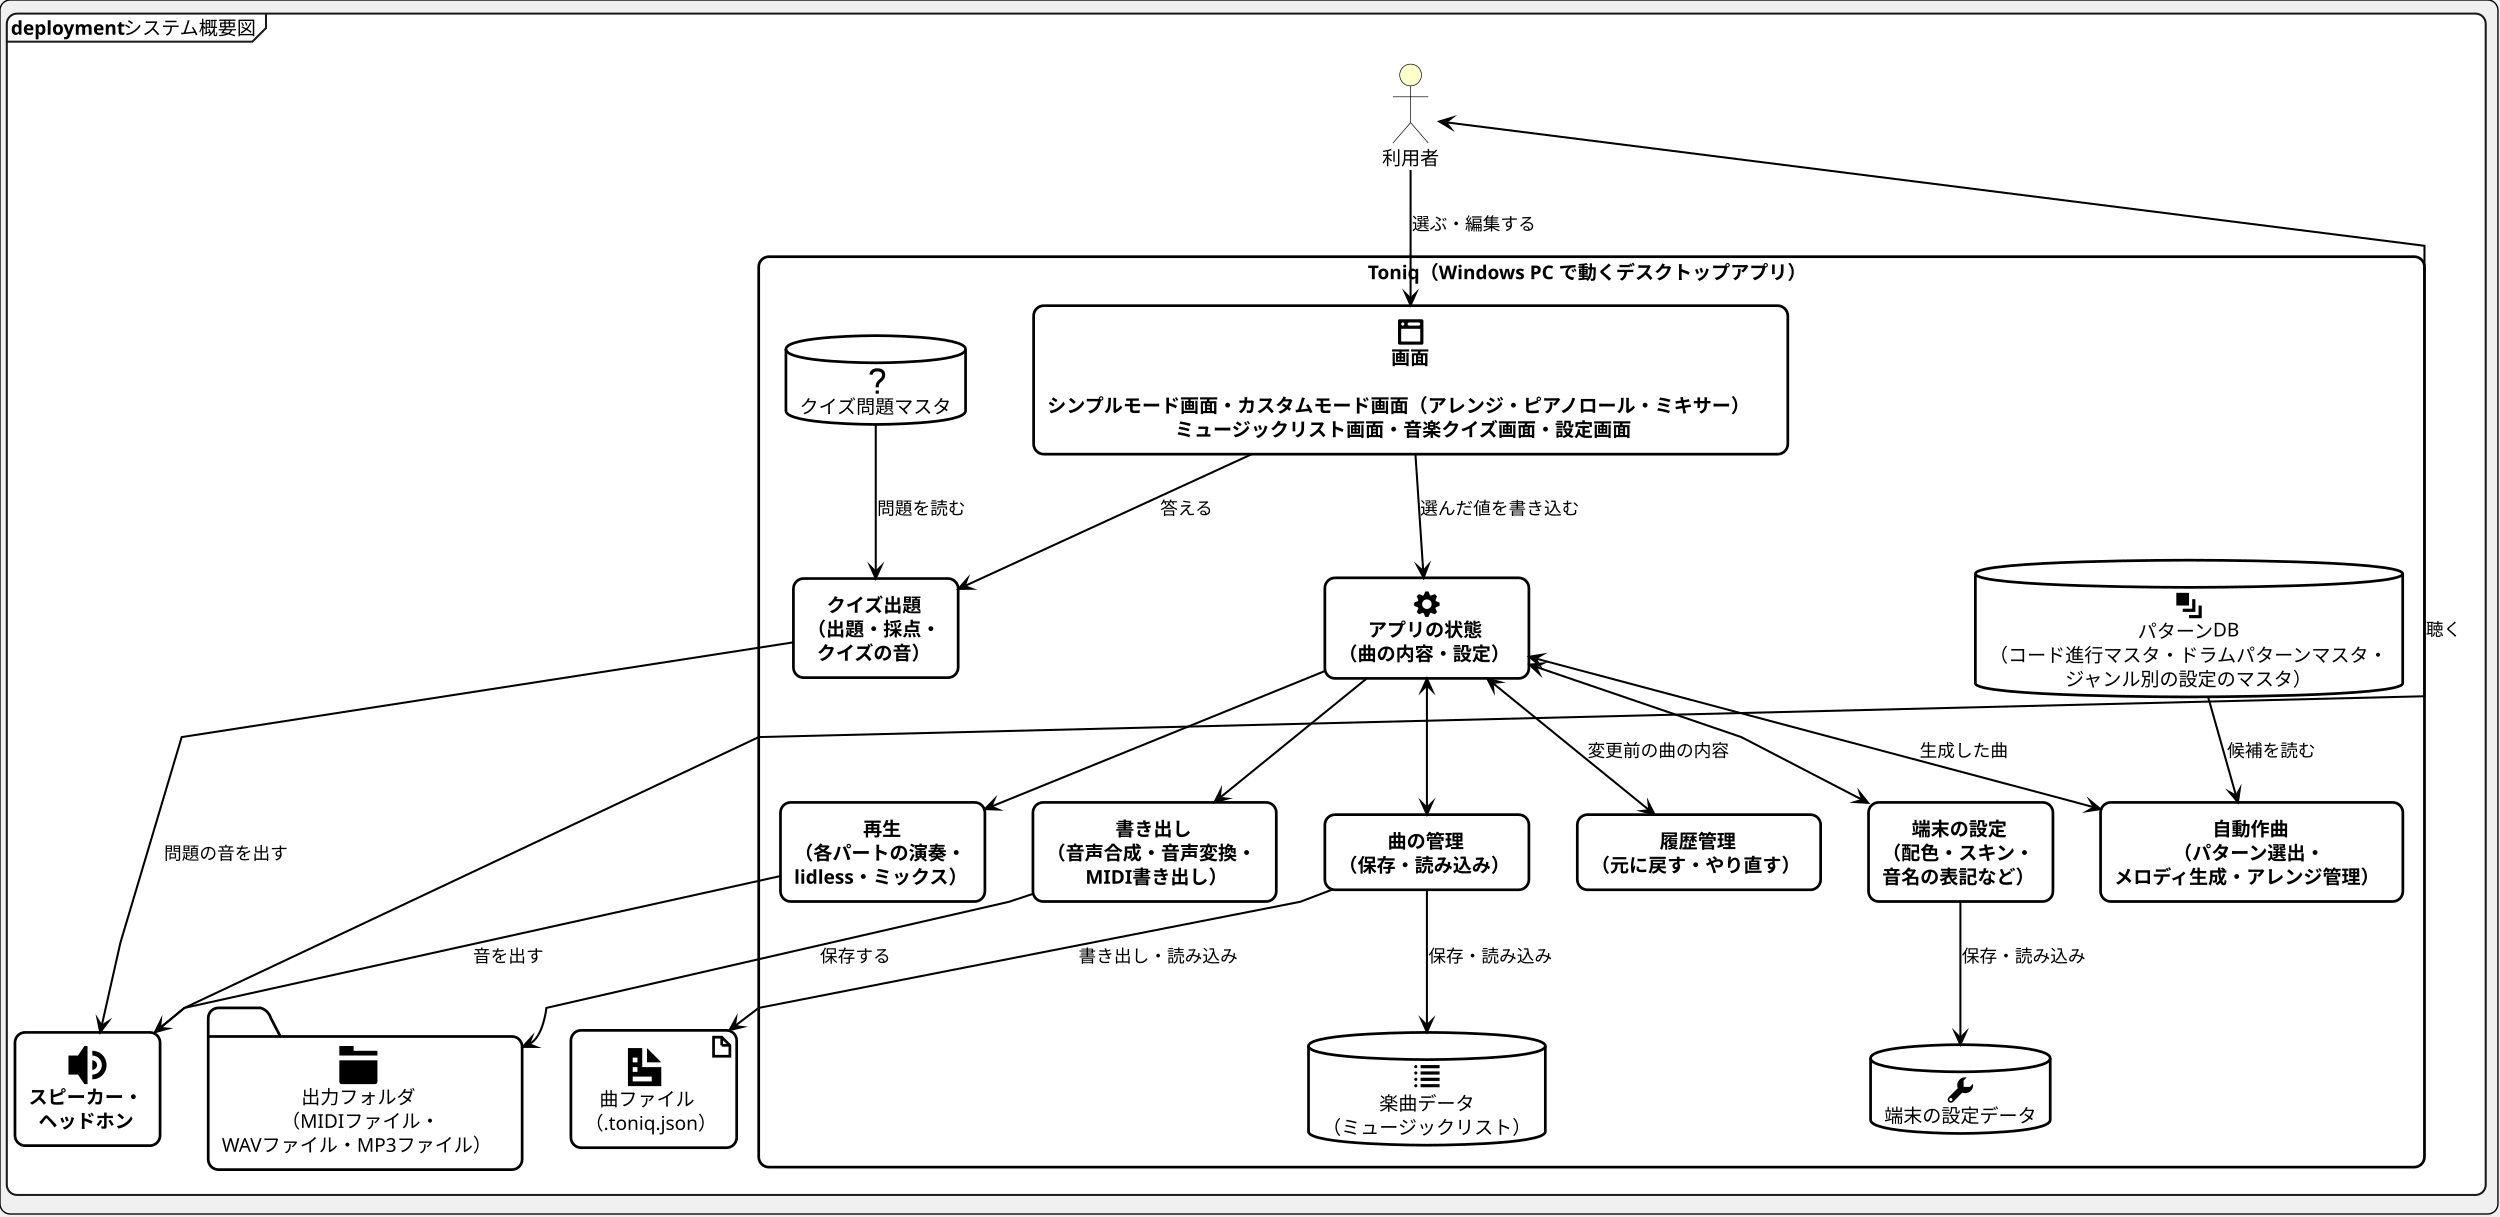
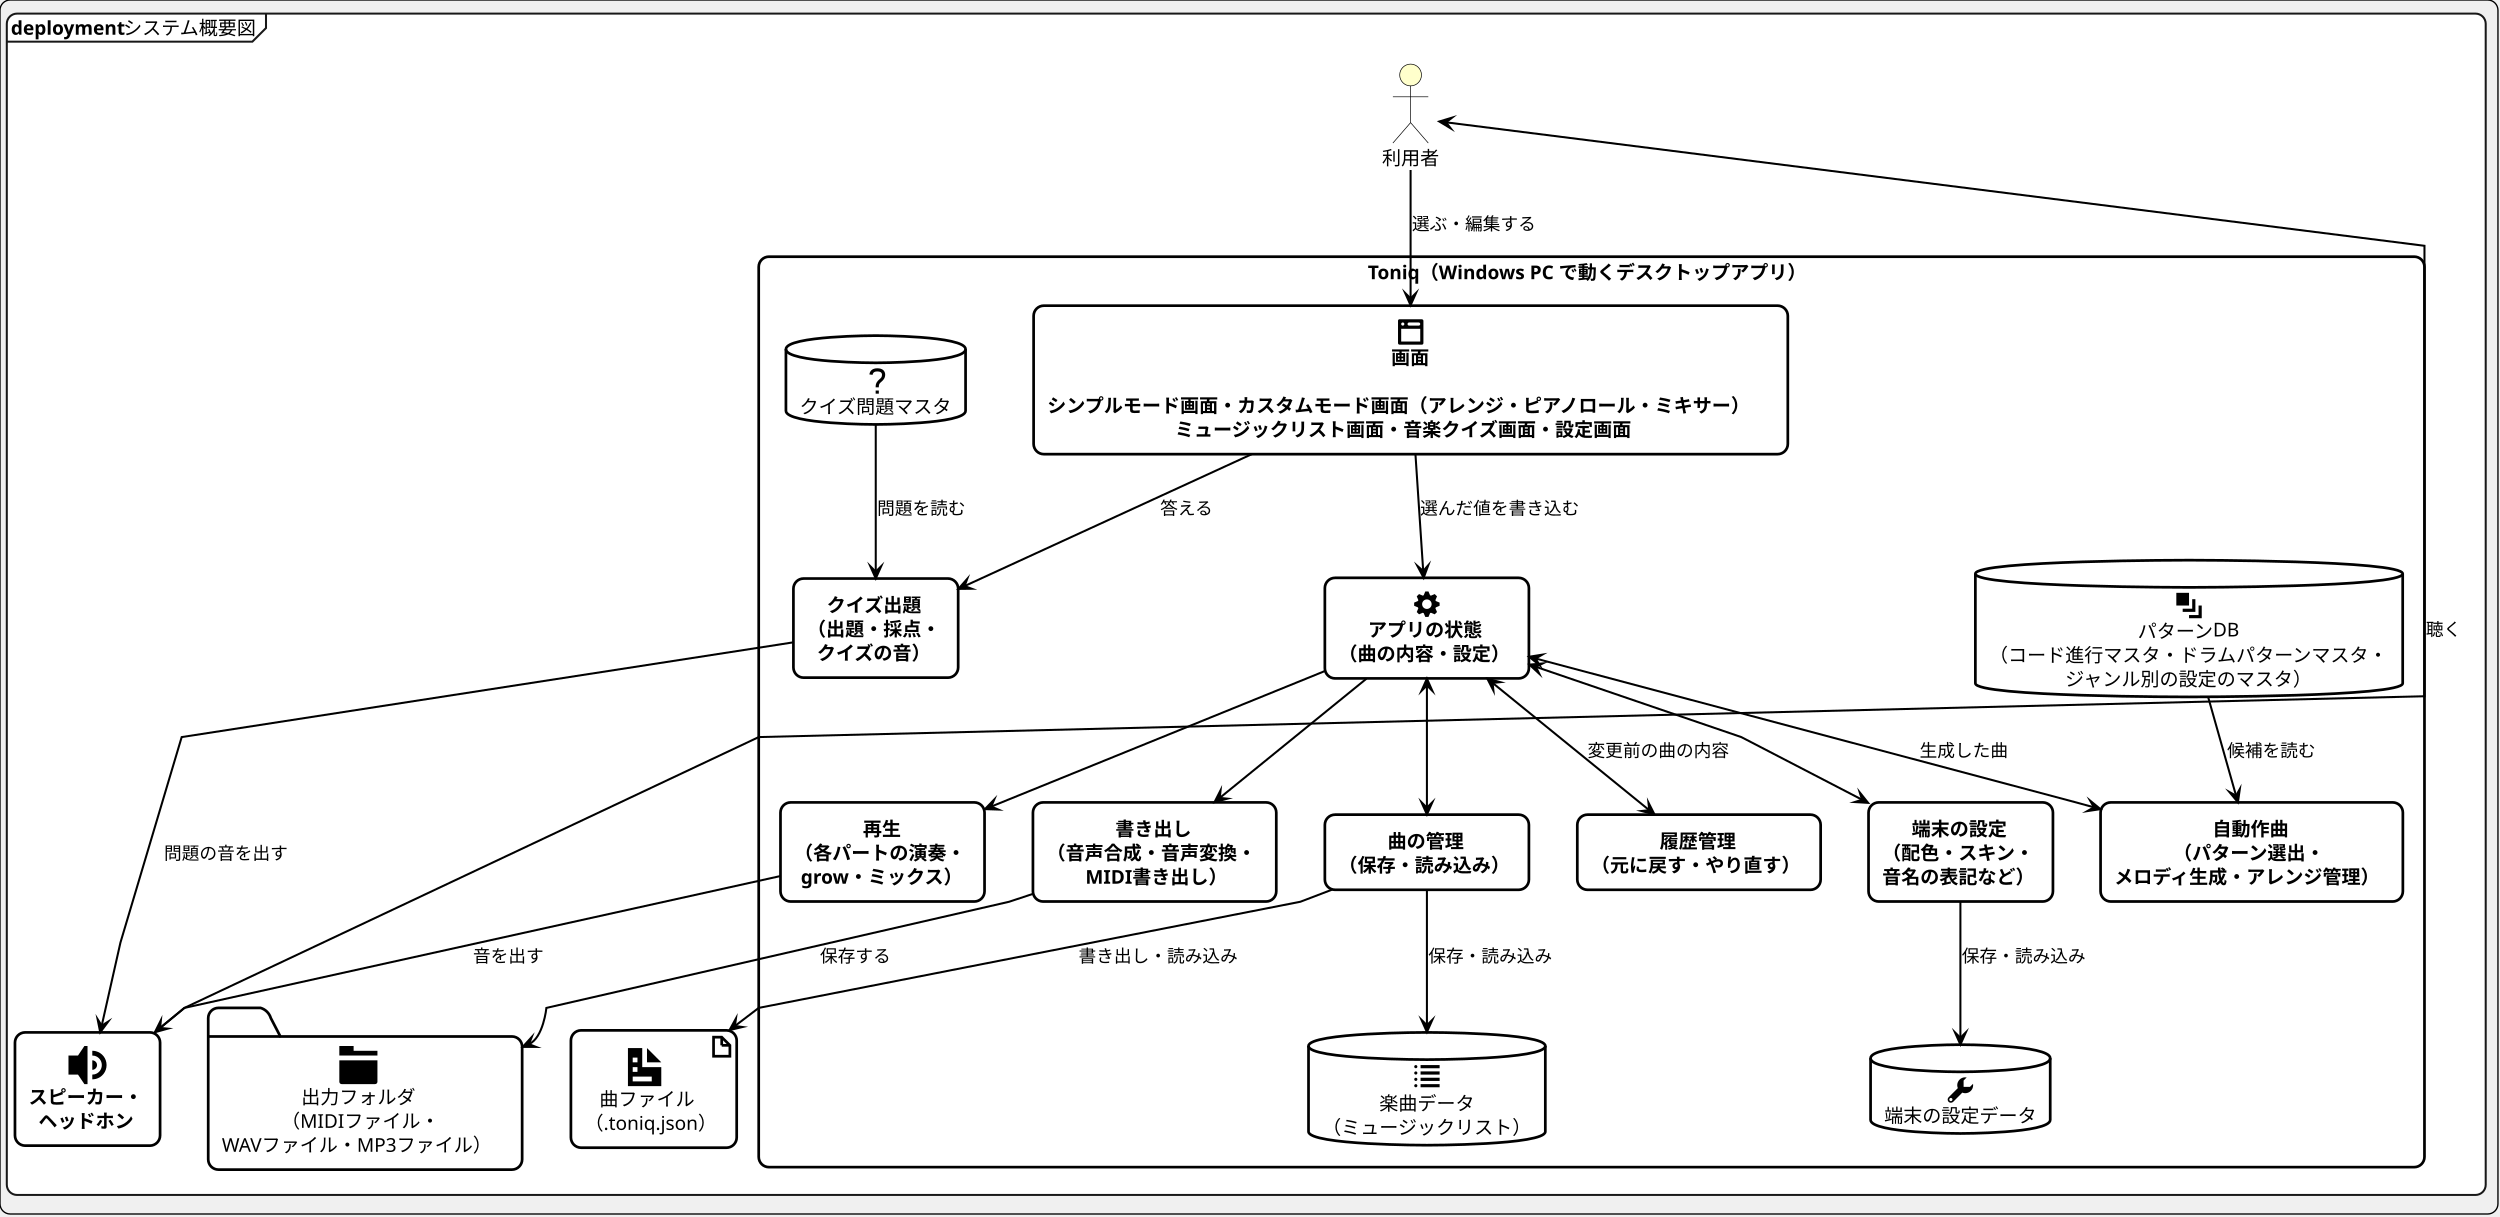
<svg xmlns="http://www.w3.org/2000/svg" version="1.1" data-diagram-type="DESCRIPTION" style="width:1837px;height:894px;background:#FFFFFF;" width="1837px" height="894px" viewBox="0 0 1837 894" zoomAndPan="magnify" preserveAspectRatio="none" contentStyleType="text/css">
  <defs />
  <g font-family="sans-serif" lengthAdjust="spacing">
    <rect x="0" y="0" width="1835.5" height="892.047" fill="none" style="stroke:#000;stroke-width:1;" rx="7.5" ry="7.5" />
    <rect x="5" y="10" width="1821.5" height="868.047" fill="#FFF" style="stroke:#181818;stroke-width:1.5;" rx="7.5" ry="7.5" />
    <path d="M195.455,10 L195.455,20.609 L185.455,30.609 L5,30.609" style="stroke:#181818;stroke-width:1.5;" fill="none" />
    <text x="8" y="25.533" fill="#000" font-size="14" textLength="78.565" font-weight="700">deployment</text>
    <text x="90.455" y="25.533" fill="#000" font-size="14" textLength="98">システム概要図</text>
    <g class="cluster" data-qualified-name="SYS" id="ent0002" data-source-line="10">
      <rect x="557.5" y="188.609" width="1224" height="669" fill="#FFF" style="stroke:#000;stroke-width:2;" rx="7.5" ry="7.5" />
      <text x="1005.058" y="205.143" fill="#000" font-size="14" textLength="328.884" font-weight="700">Toniq（Windows PC で動くデスクトップアプリ）</text>
    </g>
    <g class="entity" data-qualified-name="SYS.UI" id="ent0003" data-source-line="11">
      <rect x="759.5" y="224.609" width="554.188" height="109.104" fill="#FFF" style="stroke:#000;stroke-width:2;" rx="7.5" ry="7.5" />
      <path d="M1028.054,234.609 A1.167,1.167 0 0 0 1027.26,235.776 L1027.26,252.109 A1.167,1.167 0 0 0 1028.427,253.276 L1044.76,253.276 A1.167,1.167 0 0 0 1045.927,252.109 L1045.927,235.776 A1.167,1.167 0 0 0 1044.76,234.609 L1028.427,234.609 A1.167,1.167 0 0 0 1028.217,234.609 A1.167,1.167 0 0 0 1028.077,234.609 M1030.76,236.943 C1031.414,236.943 1031.927,237.456 1031.927,238.109 C1031.927,238.763 1031.414,239.276 1030.76,239.276 C1030.107,239.276 1029.594,238.763 1029.594,238.109 C1029.594,237.456 1030.107,236.943 1030.76,236.943 M1035.427,236.943 L1042.427,236.943 C1043.08,236.943 1043.594,237.456 1043.594,238.109 C1043.594,238.763 1043.08,239.276 1042.427,239.276 L1035.427,239.276 C1034.774,239.276 1034.26,238.763 1034.26,238.109 C1034.26,237.456 1034.774,236.943 1035.427,236.943 M1029.594,241.609 L1043.594,241.609 L1043.594,250.943 L1029.594,250.943 L1029.594,241.609" fill="#000" />
      <text x="1022.156" y="267.809" fill="#000" font-size="14" textLength="28.875" font-weight="700">画面</text>
      <text x="1034.649" y="285.419" fill="#000" font-size="14" font-weight="700"> </text>
      <text x="769.5" y="303.028" fill="#000" font-size="14" textLength="534.188" font-weight="700">シンプルモード画面・カスタムモード画面（アレンジ・ピアノロール・ミキサー）</text>
      <text x="863.344" y="320.637" fill="#000" font-size="14" textLength="346.5" font-weight="700">ミュージックリスト画面・音楽クイズ画面・設定画面</text>
    </g>
    <g class="entity" data-qualified-name="SYS.ST" id="ent0004" data-source-line="12">
      <rect x="973.5" y="424.609" width="149.938" height="73.885" fill="#FFF" style="stroke:#000;stroke-width:2;" rx="7.5" ry="7.5" />
      <path d="M1047.302,434.609 L1046.135,437.386 C1045.902,437.456 1045.692,437.573 1045.482,437.689 L1042.705,436.523 L1041.025,438.203 L1042.192,440.979 C1042.075,441.213 1041.982,441.399 1041.889,441.633 L1039.112,442.799 L1039.112,445.133 L1041.889,446.299 C1041.982,446.533 1042.075,446.719 1042.192,446.953 L1041.025,449.729 L1042.705,451.409 L1045.482,450.243 C1045.692,450.336 1045.902,450.453 1046.135,450.546 L1047.302,453.323 L1049.635,453.323 L1050.802,450.546 C1051.012,450.453 1051.245,450.359 1051.455,450.243 L1054.232,451.409 L1055.912,449.729 L1054.745,446.953 C1054.839,446.743 1054.955,446.509 1055.049,446.299 L1057.825,445.133 L1057.825,442.799 L1055.049,441.633 C1054.979,441.423 1054.862,441.189 1054.745,440.979 L1055.912,438.203 L1054.232,436.523 L1051.455,437.689 C1051.245,437.596 1051.012,437.479 1050.802,437.386 L1049.635,434.609 L1047.302,434.609 M1048.469,440.443 C1050.405,440.443 1051.969,442.006 1051.969,443.943 C1051.969,445.879 1050.405,447.443 1048.469,447.443 C1046.532,447.443 1044.969,445.879 1044.969,443.943 C1044.969,442.006 1046.532,440.443 1048.469,440.443" fill="#000" />
      <text x="1005.156" y="467.809" fill="#000" font-size="14" textLength="86.625" font-weight="700">アプリの状態</text>
      <text x="983.5" y="485.419" fill="#000" font-size="14" textLength="129.938" font-weight="700">（曲の内容・設定）</text>
    </g>
    <g class="entity" data-qualified-name="SYS.DB" id="ent0005" data-source-line="13">
      <path d="M1451.5,421.609 C1451.5,411.609 1608.5,411.609 1608.5,411.609 C1608.5,411.609 1765.5,411.609 1765.5,421.609 L1765.5,502.104 C1765.5,512.104 1608.5,512.104 1608.5,512.104 C1608.5,512.104 1451.5,512.104 1451.5,502.104 L1451.5,421.609" style="stroke:#000;stroke-width:2;" fill="#FFF" />
      <path d="M1451.5,421.609 C1451.5,431.609 1608.5,431.609 1608.5,431.609 C1608.5,431.609 1765.5,431.609 1765.5,421.609" style="stroke:#000;stroke-width:2;" fill="none" />
      <path d="M1599.167,435.609 L1599.167,444.943 L1608.5,444.943 L1608.5,435.609 L1599.167,435.609 M1610.833,440.276 L1610.833,447.276 L1603.833,447.276 L1603.833,449.609 L1613.167,449.609 L1613.167,440.276 L1610.833,440.276 M1615.5,444.943 L1615.5,451.943 L1608.5,451.943 L1608.5,454.276 L1617.833,454.276 L1617.833,444.943 L1615.5,444.943" fill="#000" />
      <text x="1570.776" y="468.809" fill="#000" font-size="14" textLength="75.448">パターンDB</text>
      <text x="1461.5" y="486.419" fill="#000" font-size="14" textLength="294">（コード進行マスタ・ドラムパターンマスタ・</text>
      <text x="1517.5" y="504.028" fill="#000" font-size="14" textLength="182">ジャンル別の設定のマスタ）</text>
    </g>
    <g class="entity" data-qualified-name="SYS.P1" id="ent0006" data-source-line="14">
      <rect x="1543.5" y="589.609" width="222.125" height="72.828" fill="#FFF" style="stroke:#000;stroke-width:2;" rx="7.5" ry="7.5" />
      <text x="1625.688" y="614.143" fill="#000" font-size="14" textLength="57.75" font-weight="700">自動作曲</text>
      <text x="1596.813" y="631.752" fill="#000" font-size="14" textLength="115.5" font-weight="700">（パターン選出・</text>
      <text x="1553.5" y="649.361" fill="#000" font-size="14" textLength="202.125" font-weight="700">メロディ生成・アレンジ管理）</text>
    </g>
    <g class="entity" data-qualified-name="SYS.P2" id="ent0007" data-source-line="15">
-       <rect x="573.5" y="589.609" width="150.204" height="72.828" fill="#FFF" style="stroke:#000;stroke-width:2;" rx="7.5" ry="7.5" />
-       <text x="634.165" y="614.143" fill="#000" font-size="14" textLength="28.875" font-weight="700">再生</text>
-       <text x="583.633" y="631.752" fill="#000" font-size="14" textLength="129.938" font-weight="700">（各パートの演奏・</text>
-       <text x="583.5" y="649.361" fill="#000" font-size="14" textLength="130.204" font-weight="700">lidless・ミックス）</text>
+       <rect x="573.5" y="589.609" width="149.938" height="72.828" fill="#FFF" style="stroke:#000;stroke-width:2;" rx="7.5" ry="7.5" />
+       <text x="634.031" y="614.143" fill="#000" font-size="14" textLength="28.875" font-weight="700">再生</text>
+       <text x="583.5" y="631.752" fill="#000" font-size="14" textLength="129.938" font-weight="700">（各パートの演奏・</text>
+       <text x="588.436" y="649.361" fill="#000" font-size="14" textLength="120.066" font-weight="700">grow・ミックス）</text>
    </g>
    <g class="entity" data-qualified-name="SYS.P3" id="ent0008" data-source-line="16">
      <rect x="759" y="589.609" width="178.813" height="72.828" fill="#FFF" style="stroke:#000;stroke-width:2;" rx="7.5" ry="7.5" />
      <text x="819.531" y="614.143" fill="#000" font-size="14" textLength="57.75" font-weight="700">書き出し</text>
      <text x="769" y="631.752" fill="#000" font-size="14" textLength="158.813" font-weight="700">（音声合成・音声変換・</text>
      <text x="797.537" y="649.361" fill="#000" font-size="14" textLength="101.739" font-weight="700">MIDI書き出し）</text>
    </g>
    <g class="entity" data-qualified-name="SYS.P4" id="ent0009" data-source-line="17">
      <rect x="973.5" y="598.609" width="149.938" height="55.219" fill="#FFF" style="stroke:#000;stroke-width:2;" rx="7.5" ry="7.5" />
      <text x="1019.594" y="623.143" fill="#000" font-size="14" textLength="57.75" font-weight="700">曲の管理</text>
      <text x="983.5" y="640.752" fill="#000" font-size="14" textLength="129.938" font-weight="700">（保存・読み込み）</text>
    </g>
    <g class="entity" data-qualified-name="SYS.P5" id="ent0010" data-source-line="18">
      <rect x="1159" y="598.609" width="178.813" height="55.219" fill="#FFF" style="stroke:#000;stroke-width:2;" rx="7.5" ry="7.5" />
      <text x="1219.531" y="623.143" fill="#000" font-size="14" textLength="57.75" font-weight="700">履歴管理</text>
      <text x="1169" y="640.752" fill="#000" font-size="14" textLength="158.813" font-weight="700">（元に戻す・やり直す）</text>
    </g>
    <g class="entity" data-qualified-name="SYS.P6" id="ent0011" data-source-line="19">
      <rect x="583" y="425.109" width="121.063" height="72.828" fill="#FFF" style="stroke:#000;stroke-width:2;" rx="7.5" ry="7.5" />
      <text x="607.438" y="449.643" fill="#000" font-size="14" textLength="72.188" font-weight="700">クイズ出題</text>
      <text x="593" y="467.252" fill="#000" font-size="14" textLength="101.063" font-weight="700">（出題・採点・</text>
      <text x="600.219" y="484.861" fill="#000" font-size="14" textLength="86.625" font-weight="700">クイズの音）</text>
    </g>
    <g class="entity" data-qualified-name="SYS.P7" id="ent0012" data-source-line="20">
      <rect x="1373" y="589.609" width="135.5" height="72.828" fill="#FFF" style="stroke:#000;stroke-width:2;" rx="7.5" ry="7.5" />
      <text x="1404.656" y="614.143" fill="#000" font-size="14" textLength="72.188" font-weight="700">端末の設定</text>
      <text x="1383" y="631.752" fill="#000" font-size="14" textLength="115.5" font-weight="700">（配色・スキン・</text>
      <text x="1383" y="649.361" fill="#000" font-size="14" textLength="115.5" font-weight="700">音名の表記など）</text>
    </g>
    <g class="entity" data-qualified-name="SYS.LIST" id="ent0013" data-source-line="21">
      <path d="M961.5,768.609 C961.5,758.609 1048.5,758.609 1048.5,758.609 C1048.5,758.609 1135.5,758.609 1135.5,768.609 L1135.5,831.495 C1135.5,841.495 1048.5,841.495 1048.5,841.495 C1048.5,841.495 961.5,841.495 961.5,831.495 L961.5,768.609" style="stroke:#000;stroke-width:2;" fill="#FFF" />
      <path d="M961.5,768.609 C961.5,778.609 1048.5,778.609 1048.5,778.609 C1048.5,778.609 1135.5,778.609 1135.5,768.609" style="stroke:#000;stroke-width:2;" fill="none" />
      <path d="M1040.333,782.609 C1039.68,782.609 1039.167,783.123 1039.167,783.776 C1039.167,784.429 1039.68,784.943 1040.333,784.943 C1040.987,784.943 1041.5,784.429 1041.5,783.776 C1041.5,783.123 1040.987,782.609 1040.333,782.609 M1043.833,782.609 L1043.833,784.943 L1057.833,784.943 L1057.833,782.609 L1043.833,782.609 M1040.333,787.276 C1039.68,787.276 1039.167,787.789 1039.167,788.443 C1039.167,789.096 1039.68,789.609 1040.333,789.609 C1040.987,789.609 1041.5,789.096 1041.5,788.443 C1041.5,787.789 1040.987,787.276 1040.333,787.276 M1043.833,787.276 L1043.833,789.609 L1057.833,789.609 L1057.833,787.276 L1043.833,787.276 M1040.333,791.943 C1039.68,791.943 1039.167,792.456 1039.167,793.109 C1039.167,793.763 1039.68,794.276 1040.333,794.276 C1040.987,794.276 1041.5,793.763 1041.5,793.109 C1041.5,792.456 1040.987,791.943 1040.333,791.943 M1043.833,791.943 L1043.833,794.276 L1057.833,794.276 L1057.833,791.943 L1043.833,791.943 M1040.333,796.609 C1039.68,796.609 1039.167,797.123 1039.167,797.776 C1039.167,798.429 1039.68,798.943 1040.333,798.943 C1040.987,798.943 1041.5,798.429 1041.5,797.776 C1041.5,797.123 1040.987,796.609 1040.333,796.609 M1043.833,796.609 L1043.833,798.943 L1057.833,798.943 L1057.833,796.609 L1043.833,796.609" fill="#000" />
      <text x="1013.5" y="815.809" fill="#000" font-size="14" textLength="70">楽曲データ</text>
      <text x="971.5" y="833.419" fill="#000" font-size="14" textLength="154">（ミュージックリスト）</text>
    </g>
    <g class="entity" data-qualified-name="SYS.PREF" id="ent0014" data-source-line="22">
      <path d="M1374.5,777.609 C1374.5,767.609 1440.5,767.609 1440.5,767.609 C1440.5,767.609 1506.5,767.609 1506.5,777.609 L1506.5,822.885 C1506.5,832.885 1440.5,832.885 1440.5,832.885 C1440.5,832.885 1374.5,832.885 1374.5,822.885 L1374.5,777.609" style="stroke:#000;stroke-width:2;" fill="#FFF" />
      <path d="M1374.5,777.609 C1374.5,787.609 1440.5,787.609 1440.5,787.609 C1440.5,787.609 1506.5,787.609 1506.5,777.609" style="stroke:#000;stroke-width:2;" fill="none" />
      <path d="M1444,791.609 C1440.78,791.609 1438.167,794.223 1438.167,797.443 C1438.167,798.189 1438.353,798.889 1438.61,799.566 L1431.82,806.286 C1430.91,807.196 1430.91,808.736 1431.82,809.646 C1432.287,810.113 1432.893,810.299 1433.5,810.299 C1434.107,810.299 1434.713,810.089 1435.18,809.646 L1441.9,802.856 C1442.553,803.113 1443.253,803.299 1444.023,803.299 C1447.243,803.299 1449.857,800.686 1449.857,797.466 C1449.857,797.093 1449.857,796.719 1449.787,796.369 L1447.523,798.633 L1442.857,798.633 L1442.857,793.966 L1445.12,791.703 C1444.77,791.633 1444.397,791.633 1444.023,791.633 M1433.5,806.776 C1434.153,806.776 1434.667,807.289 1434.667,807.943 C1434.667,808.596 1434.153,809.109 1433.5,809.109 C1432.847,809.109 1432.333,808.596 1432.333,807.943 C1432.333,807.289 1432.847,806.776 1433.5,806.776" fill="#000" />
      <text x="1384.5" y="824.809" fill="#000" font-size="14" textLength="112">端末の設定データ</text>
    </g>
    <g class="entity" data-qualified-name="SYS.QDB" id="ent0015" data-source-line="23">
      <path d="M577.5,256.609 C577.5,246.609 643.5,246.609 643.5,246.609 C643.5,246.609 709.5,246.609 709.5,256.609 L709.5,301.885 C709.5,311.885 643.5,311.885 643.5,311.885 C643.5,311.885 577.5,311.885 577.5,301.885 L577.5,256.609" style="stroke:#000;stroke-width:2;" fill="#FFF" />
      <path d="M577.5,256.609 C577.5,266.609 643.5,266.609 643.5,266.609 C643.5,266.609 709.5,266.609 709.5,256.609" style="stroke:#000;stroke-width:2;" fill="none" />
      <path d="M644.597,270.609 C642.613,270.609 641.143,271.216 640.21,272.149 C639.277,273.083 638.95,274.249 638.833,275.136 L641.167,275.439 C641.26,274.856 641.447,274.273 641.89,273.829 C642.333,273.386 643.033,272.943 644.597,272.943 C646.137,272.943 646.977,273.316 647.443,273.736 C647.91,274.156 648.097,274.669 648.097,275.276 C648.097,277.213 647.303,277.749 646.137,278.776 C644.97,279.803 643.43,281.296 643.43,284.026 L643.43,284.609 L645.763,284.609 L645.763,284.026 C645.763,282.089 646.487,281.553 647.653,280.526 C648.82,279.499 650.43,278.006 650.43,275.276 C650.43,274.156 650.033,272.896 649.053,271.986 C648.05,271.076 646.557,270.609 644.597,270.609 M643.43,286.943 L643.43,289.276 L645.763,289.276 L645.763,286.943 L643.43,286.943" fill="#000" />
      <text x="587.5" y="303.809" fill="#000" font-size="14" textLength="112">クイズ問題マスタ</text>
    </g>
    <g class="entity" data-qualified-name="U" id="ent0001" data-source-line="8">
      <ellipse cx="1036.5" cy="55.109" rx="8" ry="8" fill="#FFC" style="stroke:#000;stroke-width:0.5;" />
      <path d="M1036.5,63.109 L1036.5,90.109 M1023.5,71.109 L1049.5,71.109 M1036.5,90.109 L1023.5,105.109 M1036.5,90.109 L1049.5,105.109" style="stroke:#000;stroke-width:0.5;" fill="none" />
      <text x="1015.5" y="121.143" fill="#000" font-size="14" textLength="42">利用者</text>
    </g>
    <g class="entity" data-qualified-name="SPK" id="ent0016" data-source-line="26">
      <rect x="11" y="758.609" width="106.625" height="83.219" fill="#FFF" style="stroke:#000;stroke-width:2;" rx="7.5" ry="7.5" />
      <path d="M62.003,768.609 L57.313,775.609 L50.313,775.609 L50.313,789.609 L57.313,789.609 L62.003,796.609 L64.313,796.609 L64.313,768.609 L62.003,768.609 M67.813,772.109 L67.813,775.609 C68.408,775.609 69.003,775.679 69.563,775.819 C72.573,776.589 74.813,779.319 74.813,782.609 C74.813,785.899 72.608,788.629 69.563,789.399 C69.003,789.539 68.408,789.609 67.813,789.609 L67.813,793.109 C68.688,793.109 69.493,792.969 70.333,792.794 L70.438,792.794 C74.988,791.639 78.313,787.509 78.313,782.609 C78.313,777.709 74.988,773.579 70.438,772.424 C69.633,772.214 68.723,772.109 67.813,772.109 M67.813,779.109 L67.813,786.109 C68.128,786.109 68.443,786.074 68.688,786.004 C70.193,785.619 71.313,784.219 71.313,782.609 C71.313,780.999 70.228,779.599 68.688,779.214 C68.408,779.144 68.093,779.109 67.813,779.109" fill="#000" />
      <text x="21" y="811.143" fill="#000" font-size="14" textLength="86.625" font-weight="700">スピーカー・</text>
      <text x="28.219" y="828.752" fill="#000" font-size="14" textLength="72.188" font-weight="700">ヘッドホン</text>
    </g>
    <g class="entity" data-qualified-name="OUT" id="ent0017" data-source-line="27">
      <path d="M160.5,740.609 L191.5,740.609 A11.25,11.25 0 0 1 199,748.109 L206,761.609 L376.176,761.609 A7.5,7.5 0 0 1 383.676,769.109 L383.676,851.938 A7.5,7.5 0 0 1 376.176,859.438 L160.5,859.438 A7.5,7.5 0 0 1 153,851.938 L153,748.109 A7.5,7.5 0 0 1 160.5,740.609" style="stroke:#000;stroke-width:2;" fill="#FFF" />
      <line x1="153" y1="761.609" x2="206" y2="761.609" style="stroke:#000;stroke-width:2;" />
      <path d="M249.338,768.609 L249.338,775.609 L277.338,775.609 L277.338,772.109 L259.838,772.109 L259.838,768.609 L249.338,768.609 M249.338,779.109 L249.338,794.859 C249.338,795.839 250.108,796.609 251.088,796.609 L275.588,796.609 C276.568,796.609 277.338,795.839 277.338,794.859 L277.338,779.109 L249.338,779.109" fill="#000" />
      <text x="221.338" y="811.143" fill="#000" font-size="14" textLength="84">出力フォルダ</text>
      <text x="206.562" y="828.752" fill="#000" font-size="14" textLength="113.552">（MIDIファイル・</text>
      <text x="163" y="846.361" fill="#000" font-size="14" textLength="200.676">WAVファイル・MP3ファイル）</text>
    </g>
    <g class="entity" data-qualified-name="FILE" id="ent0018" data-source-line="28">
      <rect x="419.5" y="757.109" width="121.82" height="86.219" fill="#FFF" style="stroke:#000;stroke-width:2;" rx="7.5" ry="7.5" />
      <polygon points="524.32,762.109,524.32,776.109,536.32,776.109,536.32,768.109,530.32,762.109,524.32,762.109" fill="#FFF" style="stroke:#000;stroke-width:2;stroke-linejoin:miter;stroke-miterlimit:10;" />
      <line x1="530.32" y1="762.109" x2="530.32" y2="768.109" style="stroke:#000;stroke-width:2;" />
      <line x1="536.32" y1="768.109" x2="530.32" y2="768.109" style="stroke:#000;stroke-width:2;" />
      <path d="M461.41,770.109 L461.41,798.109 L485.91,798.109 L485.91,784.109 L471.91,784.109 L471.91,770.109 L461.41,770.109 M475.41,770.109 L475.41,780.609 L485.91,780.609 L475.41,770.109 M464.91,777.109 L468.41,777.109 L468.41,780.609 L464.91,780.609 L464.91,777.109 M464.91,784.109 L468.41,784.109 L468.41,787.609 L464.91,787.609 L464.91,784.109 M464.91,791.109 L478.91,791.109 L478.91,794.609 L464.91,794.609 L464.91,791.109" fill="#000" />
      <text x="440.41" y="812.643" fill="#000" font-size="14" textLength="70">曲ファイル</text>
      <text x="429.5" y="830.252" fill="#000" font-size="14" textLength="91.82">（.toniq.json）</text>
    </g>
    <g class="link" data-entity-1="ent0001" data-entity-2="ent0003" id="lnk19" data-source-line="30" data-link-type="dependency">
      <path d="M1036.5,124.899 C1036.5,153.389 1036.5,187.649 1036.5,219.289" style="stroke:#000;stroke-width:1.5;" fill="none" id="U-to-UI" />
      <polygon points="1036.5,224.289,1040.5,215.289,1036.5,219.289,1032.5,215.289,1036.5,224.289" fill="#000" style="stroke:#000;stroke-width:1.5;stroke-linejoin:miter;stroke-miterlimit:10;" />
      <text x="1037.5" y="169.104" fill="#000" font-size="13" textLength="91">選ぶ・編集する</text>
    </g>
    <g class="link" data-entity-1="ent0003" data-entity-2="ent0004" id="lnk20" data-source-line="31" data-link-type="dependency">
      <path d="M1040.07,333.779 C1042.02,363.079 1044.05,393.59 1045.77,419.57" style="stroke:#000;stroke-width:1.5;" fill="none" id="UI-to-ST" />
      <polygon points="1046.1,424.559,1049.497,415.315,1045.77,419.57,1041.514,415.843,1046.1,424.559" fill="#000" style="stroke:#000;stroke-width:1.5;stroke-linejoin:miter;stroke-miterlimit:10;" />
      <text x="1043.5" y="378.104" fill="#000" font-size="13" textLength="117">選んだ値を書き込む</text>
    </g>
    <g class="link" data-entity-1="ent0005" data-entity-2="ent0006" id="lnk21" data-source-line="32" data-link-type="dependency">
      <path d="M1622.43,511.809 C1629.51,536.839 1636.608,561.898 1643.058,584.688" style="stroke:#000;stroke-width:1.5;" fill="none" id="DB-to-P1" />
      <polygon points="1644.42,589.499,1645.818,579.75,1643.058,584.688,1638.12,581.929,1644.42,589.499" fill="#000" style="stroke:#000;stroke-width:1.5;stroke-linejoin:miter;stroke-miterlimit:10;" />
      <text x="1636.5" y="556.104" fill="#000" font-size="13" textLength="65">候補を読む</text>
    </g>
    <g class="link" data-entity-1="ent0004" data-entity-2="ent0006" id="lnk22" data-source-line="33" data-link-type="dependency">
      <path d="M1128.392,483.876 C1262.722,519.646 1525.5,589.609 1525.5,589.609 C1525.5,589.609 1527.77,590.231 1538.62,593.221" style="stroke:#000;stroke-width:1.5;" fill="none" id="ST-P1" />
      <polygon points="1123.56,482.589,1131.228,488.771,1128.392,483.876,1133.286,481.04,1123.56,482.589" fill="#000" style="stroke:#000;stroke-width:1.5;stroke-linejoin:miter;stroke-miterlimit:10;" />
      <polygon points="1543.44,594.549,1535.826,588.302,1538.62,593.221,1533.701,596.015,1543.44,594.549" fill="#000" style="stroke:#000;stroke-width:1.5;stroke-linejoin:miter;stroke-miterlimit:10;" />
      <text x="1410.5" y="556.104" fill="#000" font-size="13" textLength="65">生成した曲</text>
    </g>
    <g class="link" data-entity-1="ent0004" data-entity-2="ent0007" id="lnk23" data-source-line="34" data-link-type="dependency">
      <path d="M973.26,493.179 C901.86,522.179 799.772,563.658 728.372,592.658" style="stroke:#000;stroke-width:1.5;" fill="none" id="ST-to-P2" />
      <polygon points="723.74,594.539,733.584,594.859,728.372,592.658,730.573,587.447,723.74,594.539" fill="#000" style="stroke:#000;stroke-width:1.5;stroke-linejoin:miter;stroke-miterlimit:10;" />
    </g>
    <g class="link" data-entity-1="ent0004" data-entity-2="ent0008" id="lnk24" data-source-line="35" data-link-type="dependency">
      <path d="M1004.11,498.669 C970.86,525.699 929.44,559.346 896.3,586.276" style="stroke:#000;stroke-width:1.5;" fill="none" id="ST-to-P3" />
      <polygon points="892.42,589.429,901.927,586.858,896.3,586.276,896.882,580.649,892.42,589.429" fill="#000" style="stroke:#000;stroke-width:1.5;stroke-linejoin:miter;stroke-miterlimit:10;" />
    </g>
    <g class="link" data-entity-1="ent0004" data-entity-2="ent0009" id="lnk25" data-source-line="36" data-link-type="dependency">
      <path d="M1048.5,503.669 C1048.5,533.879 1048.5,566.289 1048.5,593.489" style="stroke:#000;stroke-width:1.5;" fill="none" id="ST-P4" />
      <polygon points="1048.5,498.669,1044.5,507.669,1048.5,503.669,1052.5,507.669,1048.5,498.669" fill="#000" style="stroke:#000;stroke-width:1.5;stroke-linejoin:miter;stroke-miterlimit:10;" />
      <polygon points="1048.5,598.489,1052.5,589.489,1048.5,593.489,1044.5,589.489,1048.5,598.489" fill="#000" style="stroke:#000;stroke-width:1.5;stroke-linejoin:miter;stroke-miterlimit:10;" />
    </g>
    <g class="link" data-entity-1="ent0004" data-entity-2="ent0010" id="lnk26" data-source-line="37" data-link-type="dependency">
      <path d="M1096.77,501.823 C1133.94,532.033 1178.379,568.137 1211.859,595.337" style="stroke:#000;stroke-width:1.5;" fill="none" id="ST-P5" />
      <polygon points="1092.89,498.669,1097.351,507.45,1096.77,501.823,1102.397,501.242,1092.89,498.669" fill="#000" style="stroke:#000;stroke-width:1.5;stroke-linejoin:miter;stroke-miterlimit:10;" />
      <polygon points="1215.74,598.489,1211.277,589.71,1211.859,595.337,1206.232,595.919,1215.74,598.489" fill="#000" style="stroke:#000;stroke-width:1.5;stroke-linejoin:miter;stroke-miterlimit:10;" />
      <text x="1166.5" y="556.104" fill="#000" font-size="13" textLength="104">変更前の曲の内容</text>
    </g>
    <g class="link" data-entity-1="ent0003" data-entity-2="ent0011" id="lnk27" data-source-line="38" data-link-type="dependency">
      <path d="M919.92,333.659 C849.08,366.189 766.094,404.302 708.754,430.642" style="stroke:#000;stroke-width:1.5;" fill="none" id="UI-to-P6" />
      <polygon points="704.21,432.729,714.058,432.607,708.754,430.642,710.719,425.338,704.21,432.729" fill="#000" style="stroke:#000;stroke-width:1.5;stroke-linejoin:miter;stroke-miterlimit:10;" />
      <text x="852.5" y="378.104" fill="#000" font-size="13" textLength="39">答える</text>
    </g>
    <g class="link" data-entity-1="ent0015" data-entity-2="ent0011" id="lnk28" data-source-line="39" data-link-type="dependency">
      <path d="M643.5,311.959 C643.5,343.639 643.5,387.139 643.5,420.059" style="stroke:#000;stroke-width:1.5;" fill="none" id="QDB-to-P6" />
      <polygon points="643.5,425.059,647.5,416.059,643.5,420.059,639.5,416.059,643.5,425.059" fill="#000" style="stroke:#000;stroke-width:1.5;stroke-linejoin:miter;stroke-miterlimit:10;" />
      <text x="644.5" y="378.104" fill="#000" font-size="13" textLength="65">問題を読む</text>
    </g>
    <g class="link" data-entity-1="ent0004" data-entity-2="ent0012" id="lnk29" data-source-line="40" data-link-type="dependency">
      <path d="M1128.551,489.987 C1195.961,513.037 1279.5,541.609 1279.5,541.609 C1279.5,541.609 1324.251,564.817 1368.251,587.637" style="stroke:#000;stroke-width:1.5;" fill="none" id="ST-P7" />
      <polygon points="1123.82,488.369,1131.042,495.066,1128.551,489.987,1133.63,487.496,1123.82,488.369" fill="#000" style="stroke:#000;stroke-width:1.5;stroke-linejoin:miter;stroke-miterlimit:10;" />
      <polygon points="1372.69,589.939,1366.542,582.245,1368.251,587.637,1362.859,589.347,1372.69,589.939" fill="#000" style="stroke:#000;stroke-width:1.5;stroke-linejoin:miter;stroke-miterlimit:10;" />
    </g>
    <g class="link" data-entity-1="ent0007" data-entity-2="ent0016" id="lnk30" data-source-line="41" data-link-type="dependency">
      <path d="M573.36,643.739 C430.87,675.259 135.5,740.609 135.5,740.609 C135.5,740.609 129.79,745.321 117.67,755.301" style="stroke:#000;stroke-width:1.5;" fill="none" id="P2-to-SPK" />
      <polygon points="113.81,758.479,123.3,755.846,117.67,755.301,118.215,749.671,113.81,758.479" fill="#000" style="stroke:#000;stroke-width:1.5;stroke-linejoin:miter;stroke-miterlimit:10;" />
      <text x="347.5" y="707.104" fill="#000" font-size="13" textLength="52">音を出す</text>
    </g>
    <g class="link" data-entity-1="ent0011" data-entity-2="ent0016" id="lnk31" data-source-line="42" data-link-type="dependency">
      <path d="M582.99,471.979 C447.9,492.909 133.5,541.609 133.5,541.609 C133.5,541.609 88.5,692.609 88.5,692.609 C88.5,692.609 81.519,723.572 74.739,753.662" style="stroke:#000;stroke-width:1.5;" fill="none" id="P6-to-SPK" />
      <polygon points="73.64,758.539,79.52,750.639,74.739,753.662,71.716,748.88,73.64,758.539" fill="#000" style="stroke:#000;stroke-width:1.5;stroke-linejoin:miter;stroke-miterlimit:10;" />
      <text x="120.5" y="631.604" fill="#000" font-size="13" textLength="91">問題の音を出す</text>
    </g>
    <g class="link" data-entity-1="ent0008" data-entity-2="ent0017" id="lnk32" data-source-line="43" data-link-type="dependency">
      <path d="M758.69,656.909 C748.4,660.319 741.5,662.609 741.5,662.609 C741.5,662.609 401.5,740.609 401.5,740.609 C401.5,740.609 399.246,762.594 388.686,767.244" style="stroke:#000;stroke-width:1.5;" fill="none" id="P3-to-OUT" />
      <polygon points="384.11,769.259,393.959,769.293,388.686,767.244,390.735,761.972,384.11,769.259" fill="#000" style="stroke:#000;stroke-width:1.5;stroke-linejoin:miter;stroke-miterlimit:10;" />
      <text x="602.5" y="707.104" fill="#000" font-size="13" textLength="52">保存する</text>
    </g>
    <g class="link" data-entity-1="ent0009" data-entity-2="ent0013" id="lnk33" data-source-line="44" data-link-type="dependency">
      <path d="M1048.5,653.989 C1048.5,681.949 1048.5,721.089 1048.5,753.349" style="stroke:#000;stroke-width:1.5;" fill="none" id="P4-to-LIST" />
      <polygon points="1048.5,758.349,1052.5,749.349,1048.5,753.349,1044.5,749.349,1048.5,758.349" fill="#000" style="stroke:#000;stroke-width:1.5;stroke-linejoin:miter;stroke-miterlimit:10;" />
      <text x="1049.5" y="707.104" fill="#000" font-size="13" textLength="91">保存・読み込み</text>
    </g>
    <g class="link" data-entity-1="ent0009" data-entity-2="ent0018" id="lnk34" data-source-line="45" data-link-type="dependency">
      <path d="M978.97,653.649 C965.51,658.789 955.5,662.609 955.5,662.609 C955.5,662.609 557.5,740.609 557.5,740.609 C557.5,740.609 552.17,744.653 540.03,753.883" style="stroke:#000;stroke-width:1.5;" fill="none" id="P4-to-FILE" />
      <polygon points="536.05,756.909,545.635,754.646,540.03,753.883,540.794,748.278,536.05,756.909" fill="#000" style="stroke:#000;stroke-width:1.5;stroke-linejoin:miter;stroke-miterlimit:10;" />
      <text x="792.5" y="707.104" fill="#000" font-size="13" textLength="117">書き出し・読み込み</text>
    </g>
    <g class="link" data-entity-1="ent0012" data-entity-2="ent0014" id="lnk35" data-source-line="46" data-link-type="dependency">
      <path d="M1440.5,662.749 C1440.5,693.649 1440.5,732.929 1440.5,762.569" style="stroke:#000;stroke-width:1.5;" fill="none" id="P7-to-PREF" />
      <polygon points="1440.5,767.569,1444.5,758.569,1440.5,762.569,1436.5,758.569,1440.5,767.569" fill="#000" style="stroke:#000;stroke-width:1.5;stroke-linejoin:miter;stroke-miterlimit:10;" />
      <text x="1441.5" y="707.104" fill="#000" font-size="13" textLength="91">保存・読み込み</text>
    </g>
    <g class="link" data-entity-1="ent0016" data-entity-2="ent0001" id="lnk36" data-source-line="47" data-link-type="dependency">
      <path d="M113.81,758.479 C125.93,748.499 135.5,740.609 135.5,740.609 C135.5,740.609 557.5,541.609 557.5,541.609 C557.5,541.609 1781.5,511.609 1781.5,511.609 C1781.5,511.609 1781.5,180.609 1781.5,180.609 C1781.5,180.609 1183.801,105.195 1062.561,89.895" style="stroke:#000;stroke-width:1.5;" fill="none" id="SPK-to-U" />
      <polygon points="1057.6,89.269,1066.028,94.365,1062.561,89.895,1067.03,86.428,1057.6,89.269" fill="#000" style="stroke:#000;stroke-width:1.5;stroke-linejoin:miter;stroke-miterlimit:10;" />
      <text x="1782.5" y="467.104" fill="#000" font-size="13" textLength="26">聴く</text>
    </g>
  </g>
</svg>
